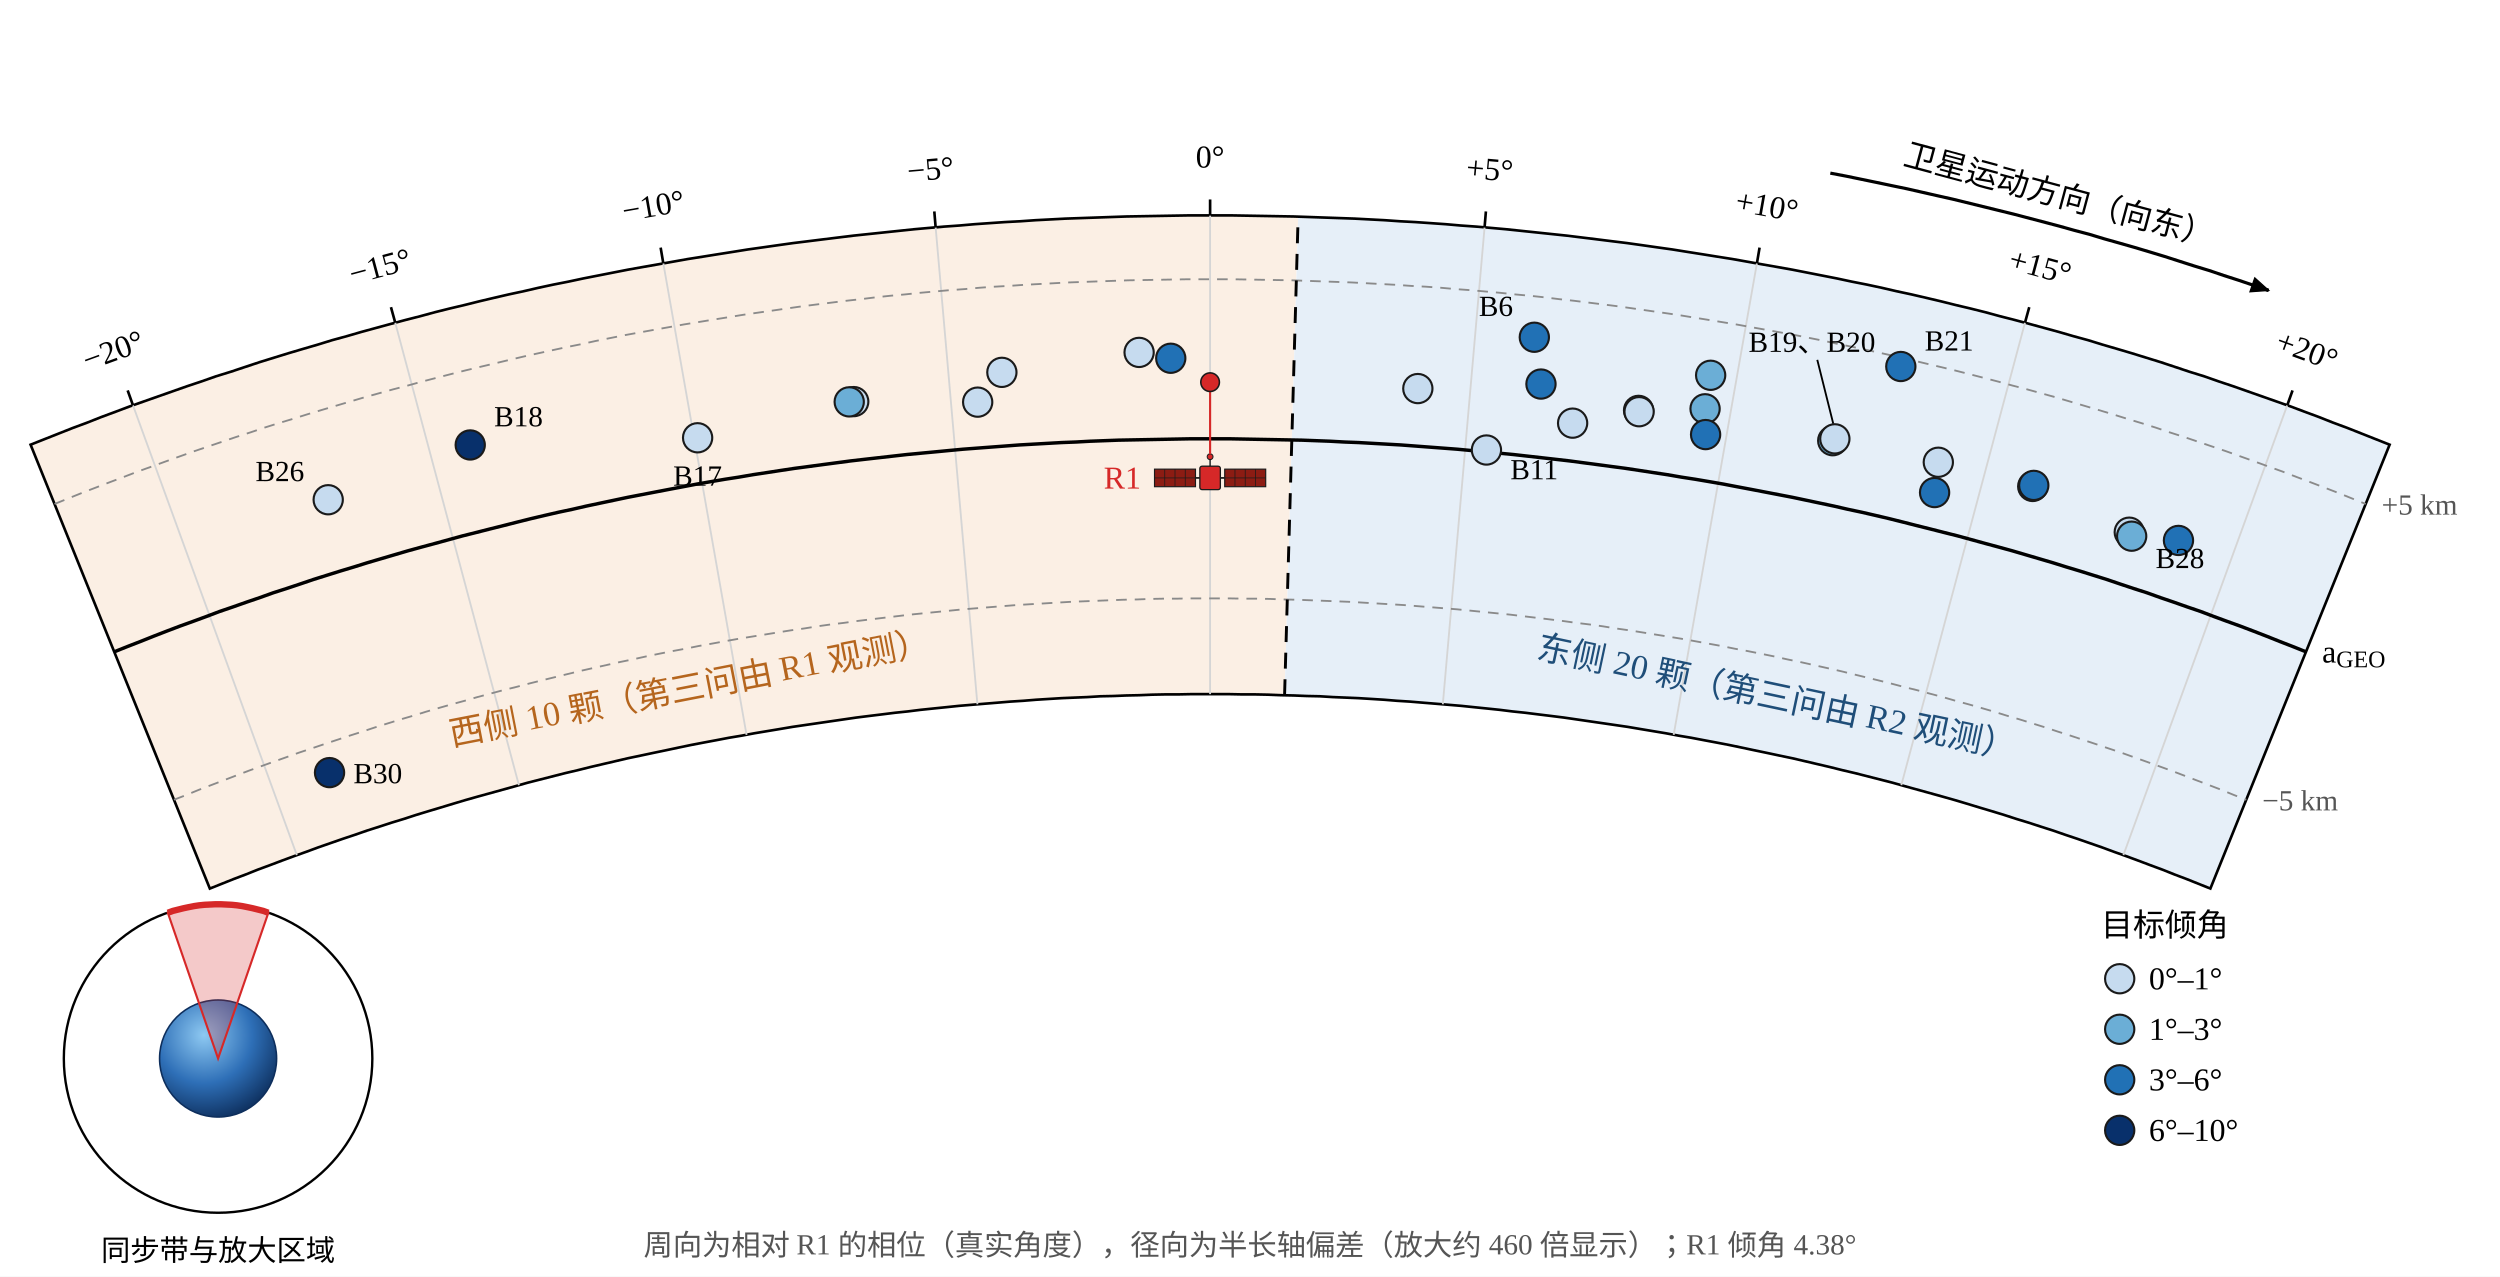
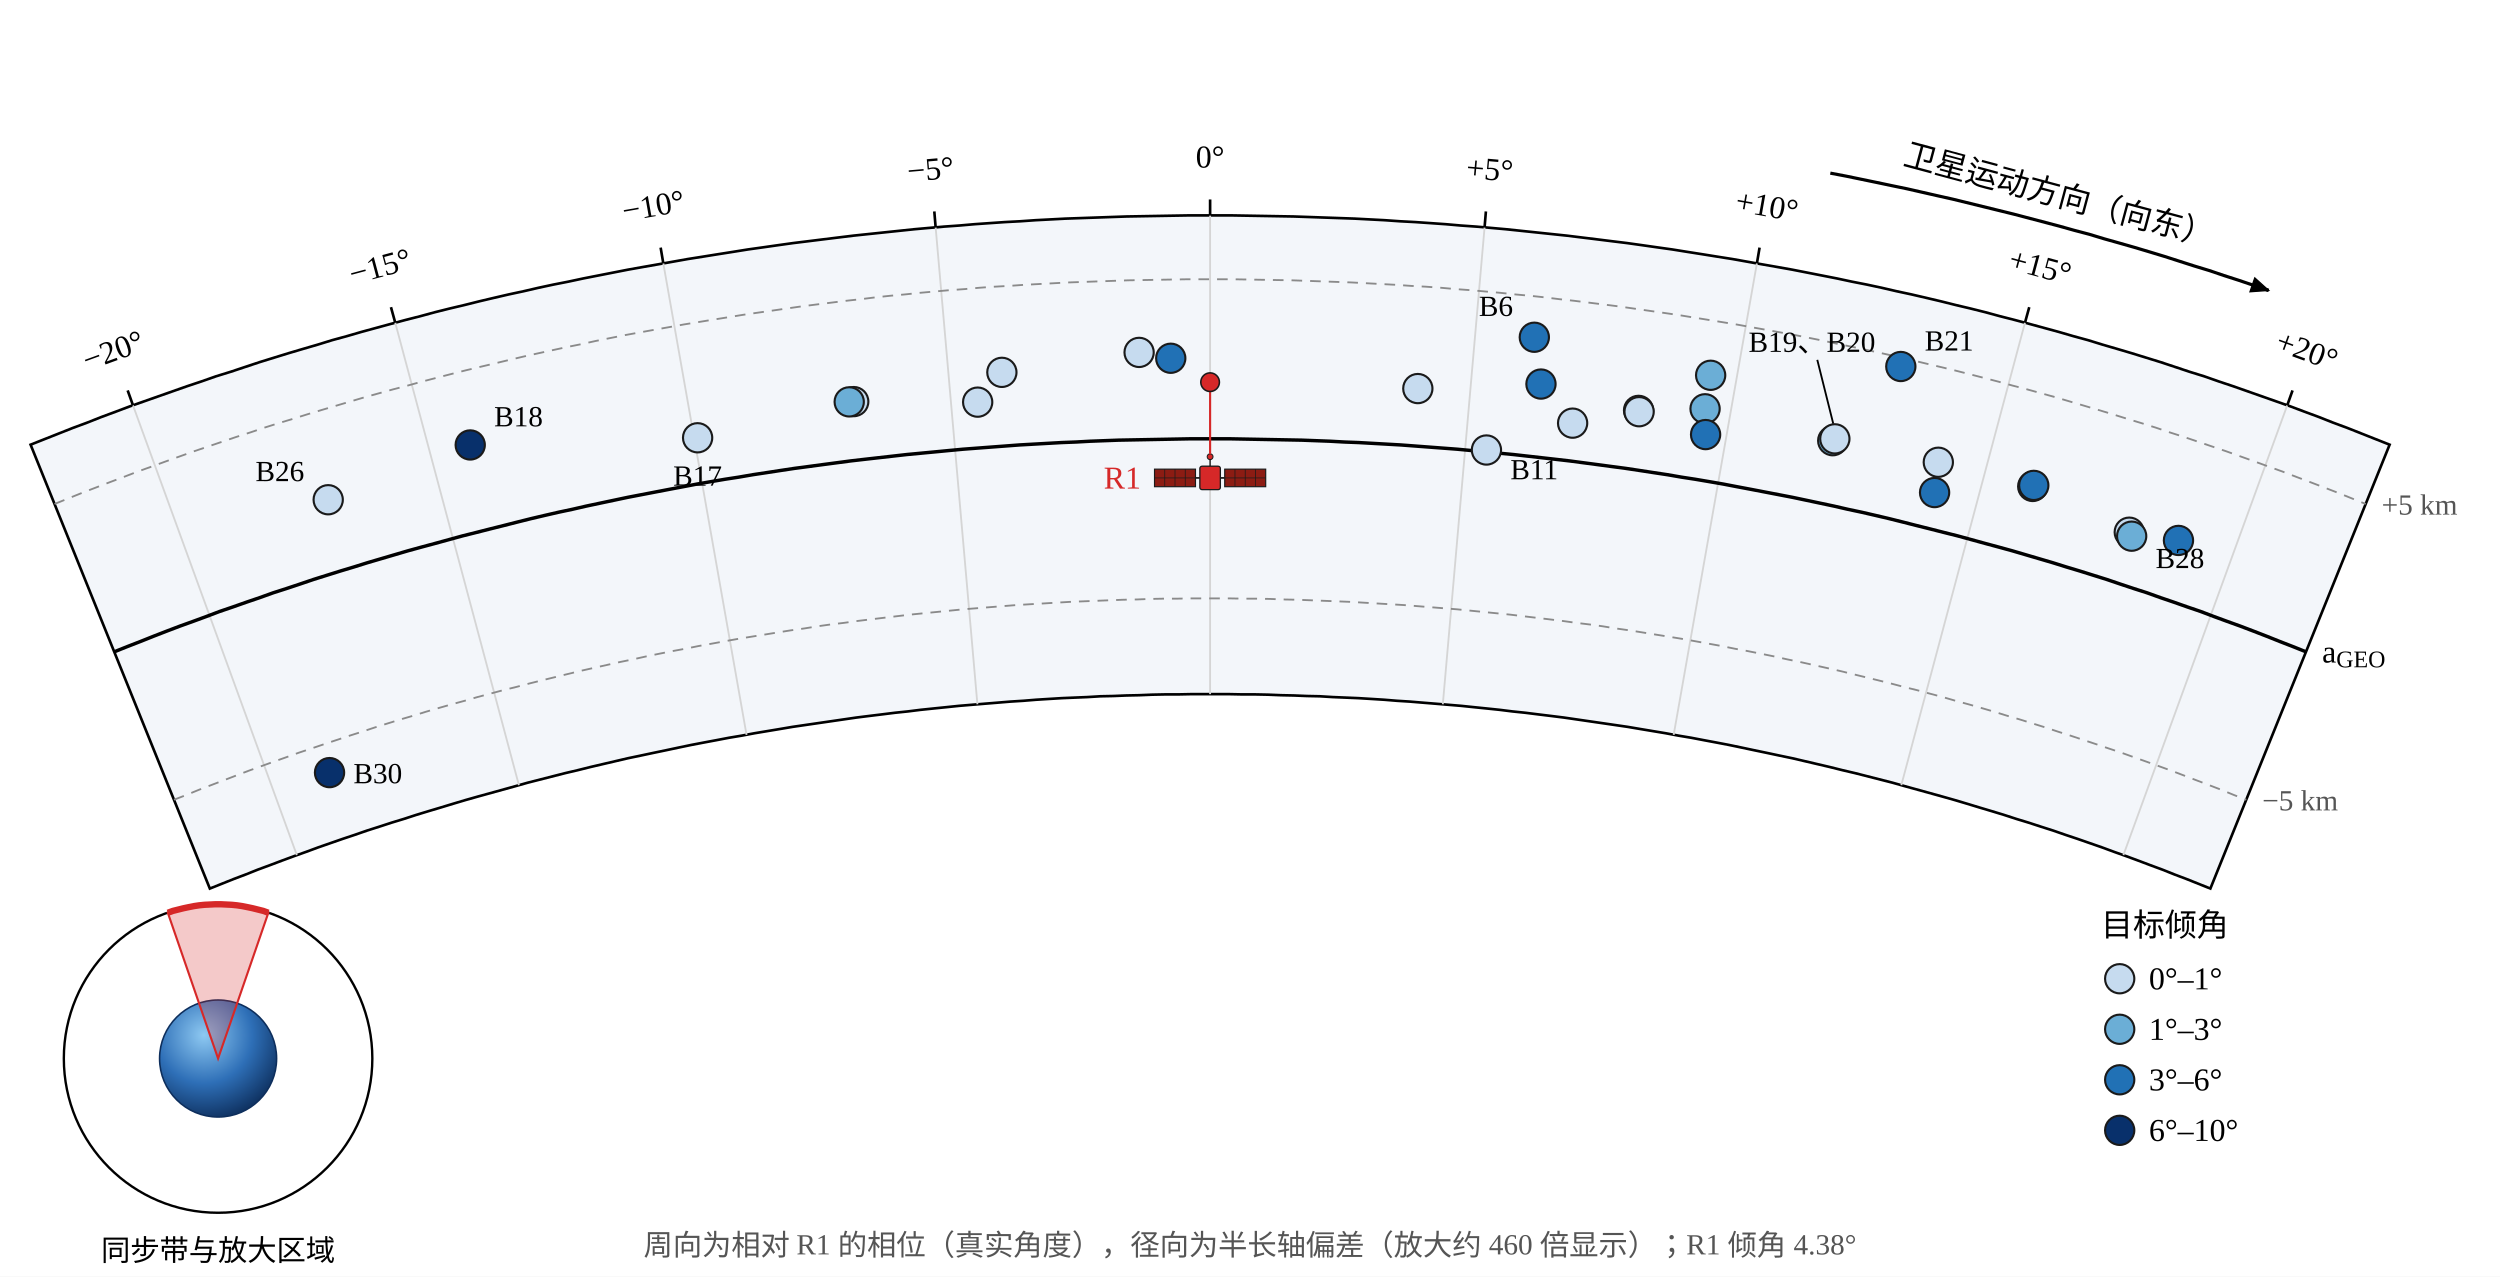
<svg xmlns="http://www.w3.org/2000/svg" width="940" height="480" viewBox="0 0 940 480">
  <rect x="0" y="0" width="940" height="480" fill="#FFFFFF" />
  <defs>
    <radialGradient id="gEarth2" cx="0.38" cy="0.3" r="0.75">
      <stop offset="0" stop-color="#8EC9F2" />
      <stop offset="0.55" stop-color="#2E6FB7" />
      <stop offset="1" stop-color="#0D2E5C" />
    </radialGradient>
  </defs>
-   <polygon points="78.9,334.1 81.3,333.1 83.7,332.2 86.1,331.2 88.6,330.3 91.0,329.3 93.4,328.4 95.8,327.4 98.3,326.5 100.7,325.6 103.1,324.7 105.6,323.8 108.0,322.9 110.5,322.0 112.9,321.1 115.3,320.2 117.8,319.3 120.2,318.5 122.7,317.6 125.2,316.7 127.6,315.9 130.1,315.0 132.5,314.2 135.0,313.4 137.5,312.5 139.9,311.7 142.4,310.9 144.9,310.1 147.3,309.3 149.8,308.5 152.3,307.7 154.8,306.9 157.3,306.2 159.8,305.4 162.2,304.6 164.7,303.9 167.2,303.1 169.7,302.4 172.2,301.6 174.7,300.9 177.2,300.2 179.7,299.5 182.2,298.8 184.7,298.1 187.2,297.4 189.7,296.7 192.2,296.0 194.7,295.3 197.3,294.6 199.8,294.0 202.3,293.3 204.8,292.7 207.3,292.0 209.8,291.4 212.4,290.8 214.9,290.1 217.4,289.5 219.9,288.9 222.5,288.3 225.0,287.7 227.5,287.1 230.1,286.5 232.6,285.9 235.1,285.4 237.7,284.8 240.2,284.2 242.8,283.7 245.3,283.1 247.9,282.6 250.4,282.1 252.9,281.5 255.5,281.0 258.0,280.5 260.6,280.0 263.1,279.5 265.7,279.0 268.3,278.5 270.8,278.0 273.4,277.6 275.9,277.1 278.5,276.6 281.0,276.2 283.6,275.7 286.2,275.3 288.7,274.9 291.3,274.4 293.9,274.0 296.4,273.6 299.0,273.2 301.6,272.8 304.1,272.4 306.7,272.0 309.3,271.6 311.9,271.3 314.4,270.9 317.0,270.5 319.6,270.2 322.2,269.8 324.7,269.5 327.3,269.2 329.9,268.8 332.5,268.5 335.1,268.2 337.7,267.9 340.2,267.6 342.8,267.3 345.4,267.0 348.0,266.7 350.6,266.4 353.2,266.2 355.8,265.9 358.3,265.7 360.9,265.4 363.5,265.2 366.1,264.9 368.7,264.7 371.3,264.5 373.9,264.3 376.5,264.1 379.1,263.9 381.7,263.7 384.3,263.5 386.9,263.3 389.5,263.1 392.0,263.0 394.6,262.8 397.2,262.7 399.8,262.5 402.4,262.4 405.0,262.2 407.6,262.1 410.2,262.0 412.8,261.9 415.4,261.8 418.0,261.7 420.6,261.6 423.2,261.5 425.8,261.4 428.4,261.4 431.0,261.3 433.6,261.2 436.2,261.2 438.8,261.1 441.4,261.1 444.0,261.1 446.6,261.0 449.2,261.0 451.8,261.0 454.4,261.0 457.0,261.0 459.6,261.0 462.2,261.0 464.8,261.0 467.4,261.1 470.0,261.1 472.6,261.2 475.2,261.2 477.8,261.3 480.4,261.3 483.0,261.4 488.1,81.5 485.0,81.4 481.9,81.3 478.9,81.2 475.8,81.2 472.7,81.1 469.7,81.1 466.6,81.1 463.5,81.0 460.5,81.0 457.4,81.0 454.3,81.0 451.3,81.0 448.2,81.0 445.1,81.0 442.1,81.1 439.0,81.1 435.9,81.2 432.9,81.2 429.8,81.3 426.7,81.3 423.7,81.4 420.6,81.5 417.5,81.6 414.5,81.7 411.4,81.8 408.3,81.9 405.3,82.0 402.2,82.2 399.1,82.3 396.1,82.5 393.0,82.6 389.9,82.8 386.9,83.0 383.8,83.1 380.8,83.3 377.7,83.5 374.6,83.7 371.6,83.9 368.5,84.2 365.5,84.4 362.4,84.6 359.3,84.9 356.3,85.1 353.2,85.4 350.2,85.6 347.1,85.9 344.1,86.2 341.0,86.5 338.0,86.8 334.9,87.1 331.9,87.4 328.8,87.7 325.8,88.1 322.7,88.4 319.7,88.8 316.6,89.1 313.6,89.5 310.5,89.8 307.5,90.2 304.4,90.6 301.4,91.0 298.4,91.4 295.3,91.8 292.3,92.2 289.2,92.7 286.2,93.1 283.2,93.5 280.1,94.0 277.1,94.4 274.1,94.9 271.0,95.4 268.0,95.9 265.0,96.3 262.0,96.8 258.9,97.3 255.9,97.9 252.9,98.4 249.9,98.9 246.8,99.4 243.8,100.0 240.8,100.5 237.8,101.1 234.8,101.7 231.8,102.2 228.8,102.8 225.7,103.4 222.7,104.0 219.7,104.6 216.7,105.2 213.7,105.8 210.7,106.5 207.7,107.1 204.7,107.8 201.7,108.4 198.7,109.1 195.7,109.7 192.7,110.4 189.7,111.1 186.8,111.8 183.8,112.5 180.8,113.2 177.8,113.9 174.8,114.6 171.8,115.4 168.9,116.1 165.9,116.8 162.9,117.6 159.9,118.4 157.0,119.1 154.0,119.9 151.0,120.7 148.1,121.5 145.1,122.3 142.2,123.1 139.2,123.9 136.2,124.7 133.3,125.5 130.3,126.4 127.4,127.2 124.4,128.1 121.5,128.9 118.6,129.8 115.6,130.7 112.7,131.6 109.8,132.5 106.8,133.4 103.9,134.3 101.0,135.2 98.0,136.1 95.1,137.0 92.2,138.0 89.3,138.9 86.4,139.9 83.4,140.8 80.5,141.8 77.6,142.8 74.7,143.7 71.8,144.7 68.9,145.7 66.0,146.7 63.1,147.7 60.2,148.8 57.3,149.8 54.4,150.8 51.6,151.9 48.7,152.9 45.8,154.0 42.9,155.0 40.1,156.1 37.2,157.2 34.3,158.3 31.4,159.4 28.6,160.5 25.7,161.6 22.9,162.7 20.0,163.8 17.2,164.9 14.3,166.1 11.5,167.2" fill="#FBEFE4" stroke="none" stroke-width="1.0" />
-   <polygon points="483.0,261.4 485.3,261.5 487.5,261.5 489.8,261.6 492.0,261.7 494.3,261.8 496.5,261.9 498.8,262.0 501.0,262.1 503.3,262.2 505.5,262.3 507.7,262.4 510.0,262.5 512.2,262.6 514.5,262.8 516.7,262.9 519.0,263.0 521.2,263.2 523.5,263.3 525.7,263.5 527.9,263.7 530.2,263.8 532.4,264.0 534.7,264.2 536.9,264.3 539.1,264.5 541.4,264.7 543.6,264.9 545.9,265.1 548.1,265.3 550.3,265.5 552.6,265.8 554.8,266.0 557.1,266.2 559.3,266.4 561.5,266.7 563.8,266.9 566.0,267.2 568.2,267.4 570.5,267.7 572.7,267.9 574.9,268.2 577.2,268.5 579.4,268.7 581.6,269.0 583.9,269.3 586.1,269.6 588.3,269.9 590.5,270.2 592.8,270.5 595.0,270.8 597.2,271.1 599.4,271.4 601.7,271.8 603.9,272.1 606.1,272.4 608.3,272.8 610.6,273.1 612.8,273.5 615.0,273.8 617.2,274.2 619.4,274.6 621.7,274.9 623.9,275.3 626.1,275.7 628.3,276.1 630.5,276.5 632.7,276.9 634.9,277.3 637.2,277.7 639.4,278.1 641.6,278.5 643.8,278.9 646.0,279.3 648.2,279.8 650.4,280.2 652.6,280.6 654.8,281.1 657.0,281.5 659.2,282.0 661.4,282.4 663.6,282.9 665.8,283.4 668.0,283.9 670.2,284.3 672.4,284.8 674.6,285.3 676.8,285.8 679.0,286.3 681.2,286.8 683.4,287.3 685.6,287.8 687.7,288.3 689.9,288.9 692.1,289.4 694.3,289.9 696.5,290.5 698.7,291.0 700.8,291.6 703.0,292.1 705.2,292.7 707.4,293.2 709.5,293.8 711.7,294.4 713.9,295.0 716.1,295.5 718.2,296.1 720.4,296.7 722.6,297.3 724.7,297.9 726.9,298.5 729.1,299.1 731.2,299.7 733.4,300.4 735.6,301.0 737.7,301.6 739.9,302.3 742.0,302.9 744.2,303.5 746.3,304.2 748.5,304.9 750.6,305.5 752.8,306.2 754.9,306.8 757.1,307.5 759.2,308.2 761.4,308.9 763.5,309.6 765.6,310.3 767.8,311.0 769.9,311.7 772.0,312.4 774.2,313.1 776.3,313.8 778.4,314.5 780.6,315.2 782.7,316.0 784.8,316.7 786.9,317.5 789.1,318.2 791.2,319.0 793.3,319.7 795.4,320.5 797.5,321.2 799.6,322.0 801.7,322.8 803.9,323.6 806.0,324.3 808.1,325.1 810.2,325.9 812.3,326.7 814.4,327.5 816.5,328.3 818.6,329.1 820.7,330.0 822.8,330.8 824.8,331.6 826.9,332.4 829.0,333.3 831.1,334.1 898.5,167.2 896.1,166.2 893.6,165.2 891.1,164.3 888.7,163.3 886.2,162.3 883.7,161.4 881.3,160.4 878.8,159.4 876.3,158.5 873.8,157.6 871.4,156.6 868.9,155.7 866.4,154.8 863.9,153.9 861.4,152.9 858.9,152.0 856.4,151.1 853.9,150.2 851.4,149.3 848.9,148.5 846.4,147.6 843.9,146.7 841.4,145.8 838.9,145.0 836.4,144.1 833.9,143.3 831.4,142.4 828.9,141.6 826.4,140.7 823.8,139.9 821.3,139.1 818.8,138.3 816.3,137.5 813.7,136.7 811.2,135.9 808.7,135.1 806.2,134.3 803.6,133.5 801.1,132.7 798.6,131.9 796.0,131.2 793.5,130.4 790.9,129.7 788.4,128.9 785.8,128.2 783.3,127.4 780.8,126.7 778.2,126.0 775.7,125.2 773.1,124.5 770.5,123.8 768.0,123.1 765.4,122.4 762.9,121.7 760.3,121.0 757.7,120.4 755.2,119.7 752.6,119.0 750.1,118.4 747.5,117.7 744.9,117.0 742.3,116.4 739.8,115.8 737.2,115.1 734.6,114.5 732.0,113.9 729.5,113.3 726.9,112.6 724.3,112.0 721.7,111.4 719.1,110.8 716.6,110.3 714.0,109.7 711.4,109.1 708.8,108.5 706.2,108.0 703.6,107.4 701.0,106.8 698.4,106.3 695.8,105.8 693.2,105.2 690.6,104.7 688.0,104.2 685.4,103.6 682.8,103.1 680.2,102.6 677.6,102.1 675.0,101.6 672.4,101.1 669.8,100.6 667.2,100.2 664.6,99.7 662.0,99.2 659.4,98.8 656.8,98.3 654.1,97.9 651.5,97.4 648.9,97.0 646.3,96.6 643.7,96.1 641.1,95.7 638.4,95.3 635.8,94.9 633.2,94.5 630.6,94.1 628.0,93.7 625.3,93.3 622.7,92.9 620.1,92.6 617.5,92.2 614.8,91.8 612.2,91.5 609.6,91.1 607.0,90.8 604.3,90.5 601.7,90.1 599.1,89.8 596.4,89.5 593.8,89.2 591.2,88.9 588.5,88.6 585.9,88.3 583.3,88.0 580.6,87.7 578.0,87.4 575.3,87.1 572.7,86.9 570.1,86.6 567.4,86.4 564.8,86.1 562.2,85.9 559.5,85.6 556.9,85.4 554.2,85.2 551.6,84.9 548.9,84.7 546.3,84.5 543.7,84.3 541.0,84.1 538.4,83.9 535.7,83.8 533.1,83.6 530.4,83.4 527.8,83.2 525.1,83.1 522.5,82.9 519.8,82.8 517.2,82.6 514.6,82.5 511.9,82.4 509.3,82.2 506.6,82.1 504.0,82.0 501.3,81.9 498.7,81.8 496.0,81.7 493.4,81.6 490.7,81.5 488.1,81.5" fill="#E6EFF8" stroke="none" stroke-width="1.0" />
+   <polygon points="78.9,334.1 83.4,332.3 87.9,330.5 92.4,328.8 96.9,327.0 101.5,325.3 106.0,323.6 110.6,321.9 115.1,320.3 119.7,318.6 124.3,317.0 128.9,315.4 133.4,313.9 138.0,312.3 142.7,310.8 147.3,309.3 151.9,307.9 156.5,306.4 161.1,305.0 165.8,303.6 170.4,302.2 175.1,300.8 179.7,299.5 184.4,298.2 189.1,296.9 193.8,295.6 198.4,294.3 203.1,293.1 207.8,291.9 212.5,290.7 217.2,289.6 222.0,288.4 226.7,287.3 231.4,286.2 236.1,285.1 240.9,284.1 245.6,283.1 250.4,282.1 255.1,281.1 259.9,280.1 264.6,279.2 269.4,278.3 274.1,277.4 278.9,276.6 283.7,275.7 288.5,274.9 293.3,274.1 298.0,273.3 302.8,272.6 307.6,271.9 312.4,271.2 317.2,270.5 322.0,269.8 326.8,269.2 331.7,268.6 336.5,268.0 341.3,267.5 346.1,266.9 350.9,266.4 355.8,265.9 360.6,265.4 365.4,265.0 370.2,264.6 375.1,264.2 379.9,263.8 384.7,263.5 389.6,263.1 394.4,262.8 399.3,262.5 404.1,262.3 408.9,262.1 413.8,261.8 418.6,261.7 423.5,261.5 428.3,261.4 433.2,261.2 438.0,261.1 442.9,261.1 447.7,261.0 452.6,261.0 457.4,261.0 462.3,261.0 467.1,261.1 472.0,261.1 476.8,261.2 481.7,261.4 486.5,261.5 491.4,261.7 496.2,261.8 501.1,262.1 505.9,262.3 510.7,262.5 515.6,262.8 520.4,263.1 525.3,263.5 530.1,263.8 534.9,264.2 539.8,264.6 544.6,265.0 549.4,265.4 554.2,265.9 559.1,266.4 563.9,266.9 568.7,267.5 573.5,268.0 578.3,268.6 583.2,269.2 588.0,269.8 592.8,270.5 597.6,271.2 602.4,271.9 607.2,272.6 612.0,273.3 616.7,274.1 621.5,274.9 626.3,275.7 631.1,276.6 635.9,277.4 640.6,278.3 645.4,279.2 650.1,280.1 654.9,281.1 659.6,282.1 664.4,283.1 669.1,284.1 673.9,285.1 678.6,286.2 683.3,287.3 688.0,288.4 692.8,289.6 697.5,290.7 702.2,291.9 706.9,293.1 711.6,294.3 716.2,295.6 720.9,296.9 725.6,298.2 730.3,299.5 734.9,300.8 739.6,302.2 744.2,303.6 748.9,305.0 753.5,306.4 758.1,307.9 762.7,309.3 767.3,310.8 772.0,312.3 776.6,313.9 781.1,315.4 785.7,317.0 790.3,318.6 794.9,320.3 799.4,321.9 804.0,323.6 808.5,325.3 813.1,327.0 817.6,328.8 822.1,330.5 826.6,332.3 831.1,334.1 898.5,167.2 893.2,165.1 887.9,163.0 882.6,160.9 877.2,158.9 871.9,156.8 866.5,154.8 861.2,152.8 855.8,150.9 850.4,149.0 845.0,147.1 839.6,145.2 834.2,143.4 828.8,141.5 823.3,139.8 817.9,138.0 812.5,136.2 807.0,134.5 801.5,132.8 796.1,131.2 790.6,129.6 785.1,127.9 779.6,126.4 774.1,124.8 768.6,123.3 763.1,121.8 757.5,120.3 752.0,118.9 746.5,117.4 740.9,116.0 735.4,114.7 729.8,113.3 724.3,112.0 718.7,110.7 713.1,109.5 707.5,108.2 701.9,107.0 696.3,105.9 690.7,104.7 685.1,103.6 679.5,102.5 673.9,101.4 668.3,100.4 662.6,99.4 657.0,98.4 651.4,97.4 645.7,96.5 640.1,95.6 634.4,94.7 628.8,93.8 623.1,93.0 617.5,92.2 611.8,91.4 606.1,90.7 600.5,90.0 594.8,89.3 589.1,88.6 583.4,88.0 577.7,87.4 572.0,86.8 566.3,86.2 560.7,85.7 555.0,85.2 549.3,84.8 543.6,84.3 537.9,83.9 532.1,83.5 526.4,83.2 520.7,82.8 515.0,82.5 509.3,82.2 503.6,82.0 497.9,81.8 492.2,81.6 486.4,81.4 480.7,81.3 475.0,81.2 469.3,81.1 463.6,81.0 457.9,81.0 452.1,81.0 446.4,81.0 440.7,81.1 435.0,81.2 429.3,81.3 423.6,81.4 417.8,81.6 412.1,81.8 406.4,82.0 400.7,82.2 395.0,82.5 389.3,82.8 383.6,83.2 377.9,83.5 372.1,83.9 366.4,84.3 360.7,84.8 355.0,85.2 349.3,85.7 343.7,86.2 338.0,86.8 332.3,87.4 326.6,88.0 320.9,88.6 315.2,89.3 309.5,90.0 303.9,90.7 298.2,91.4 292.5,92.2 286.9,93.0 281.2,93.8 275.6,94.7 269.9,95.6 264.3,96.5 258.6,97.4 253.0,98.4 247.4,99.4 241.7,100.4 236.1,101.4 230.5,102.5 224.9,103.6 219.3,104.7 213.7,105.9 208.1,107.0 202.5,108.2 196.9,109.5 191.3,110.7 185.7,112.0 180.2,113.3 174.6,114.7 169.1,116.0 163.5,117.4 158.0,118.9 152.5,120.3 146.9,121.8 141.4,123.3 135.9,124.8 130.4,126.4 124.9,127.9 119.4,129.6 113.9,131.2 108.5,132.8 103.0,134.5 97.5,136.2 92.1,138.0 86.7,139.8 81.2,141.5 75.8,143.4 70.4,145.2 65.0,147.1 59.6,149.0 54.2,150.9 48.8,152.8 43.5,154.8 38.1,156.8 32.8,158.9 27.4,160.9 22.1,163.0 16.8,165.1 11.5,167.2" fill="#F3F6FA" stroke="none" stroke-width="1.0" />
  <polygon points="78.9,334.1 83.4,332.3 87.9,330.5 92.4,328.8 96.9,327.0 101.5,325.3 106.0,323.6 110.6,321.9 115.1,320.3 119.7,318.6 124.3,317.0 128.9,315.4 133.4,313.9 138.0,312.3 142.7,310.8 147.3,309.3 151.9,307.9 156.5,306.4 161.1,305.0 165.8,303.6 170.4,302.2 175.1,300.8 179.7,299.5 184.4,298.2 189.1,296.9 193.8,295.6 198.4,294.3 203.1,293.1 207.8,291.9 212.5,290.7 217.2,289.6 222.0,288.4 226.7,287.3 231.4,286.2 236.1,285.1 240.9,284.1 245.6,283.1 250.4,282.1 255.1,281.1 259.9,280.1 264.6,279.2 269.4,278.3 274.1,277.4 278.9,276.6 283.7,275.7 288.5,274.9 293.3,274.1 298.0,273.3 302.8,272.6 307.6,271.9 312.4,271.2 317.2,270.5 322.0,269.8 326.8,269.2 331.7,268.6 336.5,268.0 341.3,267.5 346.1,266.9 350.9,266.4 355.8,265.9 360.6,265.4 365.4,265.0 370.2,264.6 375.1,264.2 379.9,263.8 384.7,263.5 389.6,263.1 394.4,262.8 399.3,262.5 404.1,262.3 408.9,262.1 413.8,261.8 418.6,261.7 423.5,261.5 428.3,261.4 433.2,261.2 438.0,261.1 442.9,261.1 447.7,261.0 452.6,261.0 457.4,261.0 462.3,261.0 467.1,261.1 472.0,261.1 476.8,261.2 481.7,261.4 486.5,261.5 491.4,261.7 496.2,261.8 501.1,262.1 505.9,262.3 510.7,262.5 515.6,262.8 520.4,263.1 525.3,263.5 530.1,263.8 534.9,264.2 539.8,264.6 544.6,265.0 549.4,265.4 554.2,265.9 559.1,266.4 563.9,266.9 568.7,267.5 573.5,268.0 578.3,268.6 583.2,269.2 588.0,269.8 592.8,270.5 597.6,271.2 602.4,271.9 607.2,272.6 612.0,273.3 616.7,274.1 621.5,274.9 626.3,275.7 631.1,276.6 635.9,277.4 640.6,278.3 645.4,279.2 650.1,280.1 654.9,281.1 659.6,282.1 664.4,283.1 669.1,284.1 673.9,285.1 678.6,286.2 683.3,287.3 688.0,288.4 692.8,289.6 697.5,290.7 702.2,291.9 706.9,293.1 711.6,294.3 716.2,295.6 720.9,296.9 725.6,298.2 730.3,299.5 734.9,300.8 739.6,302.2 744.2,303.6 748.9,305.0 753.5,306.4 758.1,307.9 762.7,309.3 767.3,310.8 772.0,312.3 776.6,313.9 781.1,315.4 785.7,317.0 790.3,318.6 794.9,320.3 799.4,321.9 804.0,323.6 808.5,325.3 813.1,327.0 817.6,328.8 822.1,330.5 826.6,332.3 831.1,334.1 898.5,167.2 893.2,165.1 887.9,163.0 882.6,160.9 877.2,158.9 871.9,156.8 866.5,154.8 861.2,152.8 855.8,150.9 850.4,149.0 845.0,147.1 839.6,145.2 834.2,143.4 828.8,141.5 823.3,139.8 817.9,138.0 812.5,136.2 807.0,134.5 801.5,132.8 796.1,131.2 790.6,129.6 785.1,127.9 779.6,126.4 774.1,124.8 768.6,123.3 763.1,121.8 757.5,120.3 752.0,118.9 746.5,117.4 740.9,116.0 735.4,114.7 729.8,113.3 724.3,112.0 718.7,110.7 713.1,109.5 707.5,108.2 701.9,107.0 696.3,105.9 690.7,104.7 685.1,103.6 679.5,102.5 673.9,101.4 668.3,100.4 662.6,99.4 657.0,98.4 651.4,97.4 645.7,96.5 640.1,95.6 634.4,94.7 628.8,93.8 623.1,93.0 617.5,92.2 611.8,91.4 606.1,90.7 600.5,90.0 594.8,89.3 589.1,88.6 583.4,88.0 577.7,87.4 572.0,86.8 566.3,86.2 560.7,85.7 555.0,85.2 549.3,84.8 543.6,84.3 537.9,83.9 532.1,83.5 526.4,83.2 520.7,82.8 515.0,82.5 509.3,82.2 503.6,82.0 497.9,81.8 492.2,81.6 486.4,81.4 480.7,81.3 475.0,81.2 469.3,81.1 463.6,81.0 457.9,81.0 452.1,81.0 446.4,81.0 440.7,81.1 435.0,81.2 429.3,81.3 423.6,81.4 417.8,81.6 412.1,81.8 406.4,82.0 400.7,82.2 395.0,82.5 389.3,82.8 383.6,83.2 377.9,83.5 372.1,83.9 366.4,84.3 360.7,84.8 355.0,85.2 349.3,85.7 343.7,86.2 338.0,86.8 332.3,87.4 326.6,88.0 320.9,88.6 315.2,89.3 309.5,90.0 303.9,90.7 298.2,91.4 292.5,92.2 286.9,93.0 281.2,93.8 275.6,94.7 269.9,95.6 264.3,96.5 258.6,97.4 253.0,98.4 247.4,99.4 241.7,100.4 236.1,101.4 230.5,102.5 224.9,103.6 219.3,104.7 213.7,105.9 208.1,107.0 202.5,108.2 196.9,109.5 191.3,110.7 185.7,112.0 180.2,113.3 174.6,114.7 169.1,116.0 163.5,117.4 158.0,118.9 152.5,120.3 146.9,121.8 141.4,123.3 135.9,124.8 130.4,126.4 124.9,127.9 119.4,129.6 113.9,131.2 108.5,132.8 103.0,134.5 97.5,136.2 92.1,138.0 86.7,139.8 81.2,141.5 75.8,143.4 70.4,145.2 65.0,147.1 59.6,149.0 54.2,150.9 48.8,152.8 43.5,154.8 38.1,156.8 32.8,158.9 27.4,160.9 22.1,163.0 16.8,165.1 11.5,167.2" fill="none" stroke="#000000" stroke-width="1.0" />
  <line x1="111.6" y1="321.5" x2="50.0" y2="152.4" stroke="#D5D5D5" stroke-width="0.7" />
  <line x1="50.0" y1="152.4" x2="48.0" y2="146.8" stroke="#000000" stroke-width="1.0" />
  <text x="43.9" y="135.5" font-family="SimSun, Times New Roman" font-size="12" text-anchor="middle" fill="#000000" transform="rotate(-20 43.9 135.5)">−20°</text>
  <line x1="195.1" y1="295.2" x2="148.6" y2="121.3" stroke="#D5D5D5" stroke-width="0.7" />
  <line x1="148.6" y1="121.3" x2="147.0" y2="115.5" stroke="#000000" stroke-width="1.0" />
  <text x="143.9" y="104.0" font-family="SimSun, Times New Roman" font-size="12" text-anchor="middle" fill="#000000" transform="rotate(-15 143.9 104.0)">−15°</text>
  <line x1="280.7" y1="276.3" x2="249.4" y2="99.0" stroke="#D5D5D5" stroke-width="0.7" />
  <line x1="249.4" y1="99.0" x2="248.4" y2="93.1" stroke="#000000" stroke-width="1.0" />
  <text x="246.3" y="81.3" font-family="SimSun, Times New Roman" font-size="12" text-anchor="middle" fill="#000000" transform="rotate(-10 246.3 81.3)">−10°</text>
  <line x1="367.5" y1="264.8" x2="351.8" y2="85.5" stroke="#D5D5D5" stroke-width="0.7" />
  <line x1="351.8" y1="85.5" x2="351.3" y2="79.5" stroke="#000000" stroke-width="1.0" />
  <text x="350.2" y="67.6" font-family="SimSun, Times New Roman" font-size="12" text-anchor="middle" fill="#000000" transform="rotate(-5 350.2 67.6)">−5°</text>
  <line x1="455.0" y1="261.0" x2="455.0" y2="81.0" stroke="#D5D5D5" stroke-width="0.7" />
  <line x1="455.0" y1="81.0" x2="455.0" y2="75.0" stroke="#000000" stroke-width="1.0" />
  <text x="455.0" y="63.0" font-family="SimSun, Times New Roman" font-size="12" text-anchor="middle" fill="#000000" transform="rotate(0 455.0 63.0)">0°</text>
  <line x1="542.5" y1="264.8" x2="558.2" y2="85.5" stroke="#D5D5D5" stroke-width="0.7" />
  <line x1="558.2" y1="85.5" x2="558.7" y2="79.5" stroke="#000000" stroke-width="1.0" />
  <text x="559.8" y="67.6" font-family="SimSun, Times New Roman" font-size="12" text-anchor="middle" fill="#000000" transform="rotate(5 559.8 67.6)">+5°</text>
  <line x1="629.3" y1="276.3" x2="660.6" y2="99.0" stroke="#D5D5D5" stroke-width="0.7" />
  <line x1="660.6" y1="99.0" x2="661.6" y2="93.1" stroke="#000000" stroke-width="1.0" />
  <text x="663.7" y="81.3" font-family="SimSun, Times New Roman" font-size="12" text-anchor="middle" fill="#000000" transform="rotate(10 663.7 81.3)">+10°</text>
  <line x1="714.9" y1="295.2" x2="761.4" y2="121.3" stroke="#D5D5D5" stroke-width="0.7" />
  <line x1="761.4" y1="121.3" x2="763.0" y2="115.5" stroke="#000000" stroke-width="1.0" />
  <text x="766.1" y="104.0" font-family="SimSun, Times New Roman" font-size="12" text-anchor="middle" fill="#000000" transform="rotate(15 766.1 104.0)">+15°</text>
  <line x1="798.4" y1="321.5" x2="860.0" y2="152.4" stroke="#D5D5D5" stroke-width="0.7" />
  <line x1="860.0" y1="152.4" x2="862.0" y2="146.8" stroke="#000000" stroke-width="1.0" />
  <text x="866.1" y="135.5" font-family="SimSun, Times New Roman" font-size="12" text-anchor="middle" fill="#000000" transform="rotate(20 866.1 135.5)">+20°</text>
  <polyline points="65.4,300.7 70.1,298.9 74.7,297.0 79.4,295.2 84.1,293.4 88.8,291.6 93.5,289.8 98.2,288.1 102.9,286.4 107.7,284.7 112.4,283.0 117.2,281.4 121.9,279.8 126.7,278.2 131.5,276.6 136.2,275.1 141.0,273.5 145.8,272.0 150.6,270.5 155.4,269.1 160.2,267.6 165.0,266.2 169.9,264.8 174.7,263.5 179.5,262.1 184.4,260.8 189.2,259.5 194.1,258.3 199.0,257.0 203.8,255.8 208.7,254.6 213.6,253.4 218.5,252.2 223.4,251.1 228.3,250.0 233.2,248.9 238.1,247.9 243.0,246.8 247.9,245.8 252.9,244.8 257.8,243.9 262.7,242.9 267.7,242.0 272.6,241.1 277.6,240.2 282.5,239.4 287.5,238.6 292.4,237.8 297.4,237.0 302.4,236.3 307.3,235.5 312.3,234.8 317.3,234.2 322.3,233.5 327.2,232.9 332.2,232.3 337.2,231.7 342.2,231.1 347.2,230.6 352.2,230.1 357.2,229.6 362.2,229.1 367.2,228.7 372.2,228.3 377.2,227.9 382.2,227.5 387.2,227.2 392.3,226.9 397.3,226.6 402.3,226.3 407.3,226.1 412.3,225.9 417.3,225.7 422.4,225.5 427.4,225.4 432.4,225.2 437.4,225.1 442.4,225.1 447.5,225.0 452.5,225.0 457.5,225.0 462.5,225.0 467.6,225.1 472.6,225.1 477.6,225.2 482.6,225.4 487.6,225.5 492.7,225.7 497.7,225.9 502.7,226.1 507.7,226.3 512.7,226.6 517.7,226.9 522.8,227.2 527.8,227.5 532.8,227.9 537.8,228.3 542.8,228.7 547.8,229.1 552.8,229.6 557.8,230.1 562.8,230.6 567.8,231.1 572.8,231.7 577.8,232.3 582.8,232.9 587.7,233.5 592.7,234.2 597.7,234.8 602.7,235.5 607.6,236.3 612.6,237.0 617.6,237.8 622.5,238.6 627.5,239.4 632.4,240.2 637.4,241.1 642.3,242.0 647.3,242.9 652.2,243.9 657.1,244.8 662.1,245.8 667.0,246.8 671.9,247.9 676.8,248.9 681.7,250.0 686.6,251.1 691.5,252.2 696.4,253.4 701.3,254.6 706.2,255.8 711.0,257.0 715.9,258.3 720.8,259.5 725.6,260.8 730.5,262.1 735.3,263.5 740.1,264.8 745.0,266.2 749.8,267.6 754.6,269.1 759.4,270.5 764.2,272.0 769.0,273.5 773.8,275.1 778.5,276.6 783.3,278.2 788.1,279.8 792.8,281.4 797.6,283.0 802.3,284.7 807.1,286.4 811.8,288.1 816.5,289.8 821.2,291.6 825.9,293.4 830.6,295.2 835.3,297.0 839.9,298.9 844.6,300.7" fill="none" stroke="#8A8A8A" stroke-width="0.7" stroke-dasharray="4,3" />
  <text x="850.6" y="304.7" font-family="SimSun, Times New Roman" font-size="11" text-anchor="start" fill="#555555">−5 km</text>
  <polyline points="42.9,245.1 47.9,243.1 52.8,241.2 57.8,239.2 62.7,237.3 67.7,235.4 72.7,233.6 77.6,231.8 82.6,229.9 87.6,228.2 92.7,226.4 97.7,224.7 102.7,222.9 107.7,221.3 112.8,219.6 117.8,217.9 122.9,216.3 128.0,214.7 133.0,213.2 138.1,211.6 143.2,210.1 148.3,208.6 153.4,207.1 158.5,205.7 163.7,204.3 168.8,202.9 173.9,201.5 179.1,200.2 184.2,198.9 189.4,197.6 194.5,196.3 199.7,195.0 204.8,193.8 210.0,192.6 215.2,191.5 220.4,190.3 225.6,189.2 230.8,188.1 236.0,187.0 241.2,186.0 246.4,185.0 251.6,184.0 256.9,183.0 262.1,182.0 267.3,181.1 272.6,180.2 277.8,179.4 283.0,178.5 288.3,177.7 293.5,176.9 298.8,176.1 304.1,175.4 309.3,174.7 314.6,174.0 319.9,173.3 325.1,172.7 330.4,172.1 335.7,171.5 341.0,170.9 346.3,170.4 351.6,169.9 356.8,169.4 362.1,168.9 367.4,168.5 372.7,168.1 378.0,167.7 383.3,167.3 388.6,167.0 393.9,166.7 399.2,166.4 404.5,166.2 409.9,165.9 415.2,165.7 420.5,165.5 425.8,165.4 431.1,165.3 436.4,165.2 441.7,165.1 447.0,165.0 452.3,165.0 457.7,165.0 463.0,165.0 468.3,165.1 473.6,165.2 478.9,165.3 484.2,165.4 489.5,165.5 494.8,165.7 500.1,165.9 505.5,166.2 510.8,166.4 516.1,166.7 521.4,167.0 526.7,167.3 532.0,167.7 537.3,168.1 542.6,168.5 547.9,168.9 553.2,169.4 558.4,169.9 563.7,170.4 569.0,170.9 574.3,171.5 579.6,172.1 584.9,172.7 590.1,173.3 595.4,174.0 600.7,174.7 605.9,175.4 611.2,176.1 616.5,176.9 621.7,177.7 627.0,178.5 632.2,179.4 637.4,180.2 642.7,181.1 647.9,182.0 653.1,183.0 658.4,184.0 663.6,185.0 668.8,186.0 674.0,187.0 679.2,188.1 684.4,189.2 689.6,190.3 694.8,191.5 700.0,192.6 705.2,193.8 710.3,195.0 715.5,196.3 720.6,197.6 725.8,198.9 730.9,200.2 736.1,201.5 741.2,202.9 746.3,204.3 751.5,205.7 756.6,207.1 761.7,208.6 766.8,210.1 771.9,211.6 777.0,213.2 782.0,214.7 787.1,216.3 792.2,217.9 797.2,219.6 802.3,221.3 807.3,222.9 812.3,224.7 817.3,226.4 822.4,228.2 827.4,229.9 832.4,231.8 837.3,233.6 842.3,235.4 847.3,237.3 852.2,239.2 857.2,241.2 862.1,243.1 867.1,245.1" fill="none" stroke="#000000" stroke-width="1.3" />
  <text x="873.1" y="249.1" font-family="SimSun, Times New Roman" font-size="12" text-anchor="start">a<tspan baseline-shift="sub" font-size="9">GEO</tspan>
  </text>
  <polyline points="20.5,189.5 25.7,187.4 30.9,185.3 36.1,183.3 41.3,181.3 46.6,179.3 51.8,177.3 57.1,175.4 62.3,173.5 67.6,171.6 72.9,169.7 78.2,167.9 83.5,166.1 88.8,164.3 94.1,162.6 99.4,160.8 104.8,159.1 110.1,157.5 115.5,155.8 120.8,154.2 126.2,152.6 131.6,151.0 137.0,149.4 142.4,147.9 147.8,146.4 153.2,145.0 158.6,143.5 164.0,142.1 169.4,140.7 174.9,139.3 180.3,138.0 185.8,136.7 191.2,135.4 196.7,134.1 202.1,132.9 207.6,131.7 213.1,130.5 218.6,129.4 224.0,128.2 229.5,127.1 235.0,126.0 240.5,125.0 246.0,124.0 251.6,123.0 257.1,122.0 262.6,121.1 268.1,120.2 273.7,119.3 279.2,118.4 284.7,117.6 290.3,116.8 295.8,116.0 301.4,115.2 306.9,114.5 312.5,113.8 318.1,113.1 323.6,112.5 329.2,111.8 334.8,111.2 340.3,110.7 345.9,110.1 351.5,109.6 357.1,109.1 362.7,108.7 368.2,108.2 373.8,107.8 379.4,107.5 385.0,107.1 390.6,106.8 396.2,106.5 401.8,106.2 407.4,106.0 413.0,105.8 418.6,105.6 424.2,105.4 429.8,105.3 435.4,105.2 441.0,105.1 446.6,105.0 452.2,105.0 457.8,105.0 463.4,105.0 469.0,105.1 474.6,105.2 480.2,105.3 485.8,105.4 491.4,105.6 497.0,105.8 502.6,106.0 508.2,106.2 513.8,106.5 519.4,106.8 525.0,107.1 530.6,107.5 536.2,107.8 541.8,108.2 547.3,108.7 552.9,109.1 558.5,109.6 564.1,110.1 569.7,110.7 575.2,111.2 580.8,111.8 586.4,112.5 591.9,113.1 597.5,113.8 603.1,114.5 608.6,115.2 614.2,116.0 619.7,116.8 625.3,117.6 630.8,118.4 636.3,119.3 641.9,120.2 647.4,121.1 652.9,122.0 658.4,123.0 664.0,124.0 669.5,125.0 675.0,126.0 680.5,127.1 686.0,128.2 691.4,129.4 696.9,130.5 702.4,131.7 707.9,132.9 713.3,134.1 718.8,135.4 724.2,136.7 729.7,138.0 735.1,139.3 740.6,140.7 746.0,142.1 751.4,143.5 756.8,145.0 762.2,146.4 767.6,147.9 773.0,149.4 778.4,151.0 783.8,152.6 789.2,154.2 794.5,155.8 799.9,157.5 805.2,159.1 810.6,160.8 815.9,162.6 821.2,164.3 826.5,166.1 831.8,167.9 837.1,169.7 842.4,171.6 847.7,173.5 852.9,175.4 858.2,177.3 863.4,179.3 868.7,181.3 873.9,183.3 879.1,185.3 884.3,187.4 889.5,189.5" fill="none" stroke="#8A8A8A" stroke-width="0.7" stroke-dasharray="4,3" />
  <text x="895.5" y="193.5" font-family="SimSun, Times New Roman" font-size="11" text-anchor="start" fill="#555555">+5 km</text>
-   <line x1="483.0" y1="261.4" x2="488.1" y2="81.5" stroke="#000000" stroke-width="1.1" stroke-dasharray="6,4" />
-   <text x="260.2" y="263.0" font-family="SimSun, Times New Roman" font-size="13" text-anchor="middle" fill="#B5651D" transform="rotate(-11 260.2 263.0)">西侧 10 颗（第三问由 R1 观测）</text>
-   <text x="667.2" y="266.5" font-family="SimSun, Times New Roman" font-size="13" text-anchor="middle" fill="#1F4E79" transform="rotate(12 667.2 266.5)">东侧 20 颗（第三问由 R2 观测）</text>
  <polyline points="688.2,65.1 694.0,66.2 699.8,67.4 705.6,68.6 711.3,69.8 717.1,71.0 722.8,72.3 728.5,73.6 734.3,74.9 740.0,76.3 745.7,77.7 751.4,79.1 757.1,80.5 762.8,82.0 768.5,83.5 774.2,85.0 779.9,86.6 785.6,88.1 791.2,89.8 796.9,91.4 802.5,93.0 808.2,94.7 813.8,96.4 819.4,98.2 825.0,100.0 830.6,101.7 836.2,103.6 841.8,105.4 847.4,107.3 853.0,109.2" fill="none" stroke="#000000" stroke-width="1.2" />
  <line x1="847.4" y1="107.3" x2="853.0" y2="109.2" stroke="#000000" stroke-width="1.2" />
  <polygon points="853.0,109.2 846.0,109.7 847.8,104.5" fill="#000000" stroke="#000000" stroke-width="0.5" />
  <text x="773.2" y="77.3" font-family="SimSun, Times New Roman" font-size="12" text-anchor="middle" fill="#000000" transform="rotate(15 773.2 77.3)">卫星运动方向（向东）</text>
  <circle cx="428.3" cy="132.5" r="5.5" fill="#C6DBEF" stroke="#1A1A1A" stroke-width="0.8" />
  <circle cx="440.2" cy="134.7" r="5.5" fill="#2171B5" stroke="#1A1A1A" stroke-width="0.8" />
  <circle cx="376.7" cy="140.0" r="5.5" fill="#C6DBEF" stroke="#1A1A1A" stroke-width="0.8" />
  <circle cx="533.1" cy="146.1" r="5.5" fill="#C6DBEF" stroke="#1A1A1A" stroke-width="0.8" />
  <circle cx="367.6" cy="151.2" r="5.5" fill="#C6DBEF" stroke="#1A1A1A" stroke-width="0.8" />
  <circle cx="576.9" cy="126.8" r="5.5" fill="#2171B5" stroke="#1A1A1A" stroke-width="0.8" />
  <circle cx="579.4" cy="144.4" r="5.5" fill="#2171B5" stroke="#1A1A1A" stroke-width="0.8" />
  <circle cx="321.0" cy="151.0" r="5.5" fill="#C6DBEF" stroke="#1A1A1A" stroke-width="0.8" />
  <circle cx="319.3" cy="151.1" r="5.5" fill="#6BAED6" stroke="#1A1A1A" stroke-width="0.8" />
  <circle cx="591.3" cy="159.1" r="5.5" fill="#C6DBEF" stroke="#1A1A1A" stroke-width="0.8" />
  <circle cx="558.9" cy="169.2" r="5.5" fill="#C6DBEF" stroke="#1A1A1A" stroke-width="0.8" />
  <circle cx="616.1" cy="154.3" r="5.5" fill="#C6DBEF" stroke="#1A1A1A" stroke-width="0.8" />
  <circle cx="616.3" cy="154.8" r="5.5" fill="#C6DBEF" stroke="#1A1A1A" stroke-width="0.8" />
  <circle cx="641.1" cy="153.7" r="5.5" fill="#6BAED6" stroke="#1A1A1A" stroke-width="0.8" />
  <circle cx="643.2" cy="141.1" r="5.5" fill="#6BAED6" stroke="#1A1A1A" stroke-width="0.8" />
  <circle cx="641.3" cy="163.4" r="5.5" fill="#2171B5" stroke="#1A1A1A" stroke-width="0.8" />
  <circle cx="262.3" cy="164.6" r="5.5" fill="#C6DBEF" stroke="#1A1A1A" stroke-width="0.8" />
  <circle cx="176.8" cy="167.3" r="5.5" fill="#08306B" stroke="#1A1A1A" stroke-width="0.8" />
  <circle cx="689.1" cy="165.7" r="5.5" fill="#6BAED6" stroke="#1A1A1A" stroke-width="0.8" />
  <circle cx="689.9" cy="165.0" r="5.5" fill="#C6DBEF" stroke="#1A1A1A" stroke-width="0.8" />
  <circle cx="714.7" cy="137.8" r="5.5" fill="#2171B5" stroke="#1A1A1A" stroke-width="0.8" />
  <circle cx="727.4" cy="185.2" r="5.5" fill="#2171B5" stroke="#1A1A1A" stroke-width="0.8" />
  <circle cx="728.8" cy="173.8" r="5.5" fill="#C6DBEF" stroke="#1A1A1A" stroke-width="0.8" />
  <circle cx="764.3" cy="182.9" r="5.5" fill="#6BAED6" stroke="#1A1A1A" stroke-width="0.8" />
  <circle cx="764.7" cy="182.5" r="5.5" fill="#2171B5" stroke="#1A1A1A" stroke-width="0.8" />
  <circle cx="123.4" cy="187.9" r="5.5" fill="#C6DBEF" stroke="#1A1A1A" stroke-width="0.8" />
  <circle cx="800.6" cy="200.1" r="5.5" fill="#C6DBEF" stroke="#1A1A1A" stroke-width="0.8" />
  <circle cx="801.5" cy="201.6" r="5.5" fill="#6BAED6" stroke="#1A1A1A" stroke-width="0.8" />
  <circle cx="819.1" cy="203.2" r="5.5" fill="#2171B5" stroke="#1A1A1A" stroke-width="0.8" />
  <circle cx="123.9" cy="290.5" r="5.5" fill="#08306B" stroke="#1A1A1A" stroke-width="0.8" />
  <text x="568.9" y="118.8" font-family="SimSun, Times New Roman" font-size="11" text-anchor="end" fill="#000000">B6</text>
  <text x="567.9" y="180.2" font-family="SimSun, Times New Roman" font-size="11" text-anchor="start" fill="#000000">B11</text>
  <text x="262.3" y="182.6" font-family="SimSun, Times New Roman" font-size="11" text-anchor="middle" fill="#000000">B17</text>
  <text x="185.8" y="160.3" font-family="SimSun, Times New Roman" font-size="11" text-anchor="start" fill="#000000">B18</text>
  <text x="723.7" y="131.8" font-family="SimSun, Times New Roman" font-size="11" text-anchor="start" fill="#000000">B21</text>
  <text x="114.4" y="180.9" font-family="SimSun, Times New Roman" font-size="11" text-anchor="end" fill="#000000">B26</text>
  <text x="810.5" y="213.6" font-family="SimSun, Times New Roman" font-size="11" text-anchor="start" fill="#000000">B28</text>
  <text x="132.9" y="294.5" font-family="SimSun, Times New Roman" font-size="11" text-anchor="start" fill="#000000">B30</text>
  <line x1="689.3" y1="159.3" x2="683.3" y2="135.3" stroke="#000000" stroke-width="0.7" />
  <text x="681.3" y="132.3" font-family="SimSun, Times New Roman" font-size="11" text-anchor="middle" fill="#000000">B19、B20</text>
  <g transform="translate(455.0 179.7) rotate(0.0) scale(0.55)">
    <rect x="-38" y="-6" width="28" height="12" fill="#8C1C13" stroke="#1A1A1A" stroke-width="0.8" />
    <line x1="-31" y1="-6" x2="-31" y2="6" stroke="#1A1A1A" stroke-width="0.5" />
    <line x1="-24" y1="-6" x2="-24" y2="6" stroke="#1A1A1A" stroke-width="0.5" />
    <line x1="-17" y1="-6" x2="-17" y2="6" stroke="#1A1A1A" stroke-width="0.5" />
    <line x1="-38" y1="-6" x2="-38" y2="6" stroke="none" />
    <line x1="-38" y1="0" x2="-10" y2="0" stroke="#1A1A1A" stroke-width="0.5" />
    <line x1="-10" y1="0" x2="-7" y2="0" stroke="#1A1A1A" stroke-width="1.2" />
    <rect x="10" y="-6" width="28" height="12" fill="#8C1C13" stroke="#1A1A1A" stroke-width="0.8" />
    <line x1="17" y1="-6" x2="17" y2="6" stroke="#1A1A1A" stroke-width="0.5" />
    <line x1="24" y1="-6" x2="24" y2="6" stroke="#1A1A1A" stroke-width="0.5" />
    <line x1="31" y1="-6" x2="31" y2="6" stroke="#1A1A1A" stroke-width="0.5" />
    <line x1="10" y1="-6" x2="10" y2="6" stroke="none" />
    <line x1="10" y1="0" x2="38" y2="0" stroke="#1A1A1A" stroke-width="0.5" />
    <line x1="7" y1="0" x2="10" y2="0" stroke="#1A1A1A" stroke-width="1.2" />
    <rect x="-7" y="-8" width="14" height="16" rx="1.5" ry="1.5" fill="#D62828" stroke="#1A1A1A" stroke-width="0.9" />
    <line x1="0" y1="-8" x2="0" y2="-13" stroke="#1A1A1A" stroke-width="0.9" />
    <circle cx="0" cy="-14.5" r="2" fill="#D62828" stroke="#1A1A1A" stroke-width="0.7" />
  </g>
  <line x1="455.0" y1="143.7" x2="455.0" y2="170.7" stroke="#D62828" stroke-width="0.8" />
  <circle cx="455.0" cy="143.7" r="3.5" fill="#D62828" stroke="#1A1A1A" stroke-width="0.6" />
  <text x="429.0" y="183.7" font-family="SimSun, Times New Roman" font-size="12" text-anchor="end" fill="#D62828">R1</text>
  <circle cx="82" cy="398" r="58" fill="none" stroke="#000000" stroke-width="0.9" />
  <circle cx="82" cy="398" r="22" fill="url(#gEarth2)" stroke="#0D2E5C" stroke-width="0.6" />
  <polygon points="82.0,398.0 63.1,343.2 65.0,342.5 67.0,342.0 69.0,341.5 70.9,341.1 72.9,340.7 74.9,340.4 76.9,340.2 79.0,340.1 81.0,340.0 83.0,340.0 85.0,340.1 87.1,340.2 89.1,340.4 91.1,340.7 93.1,341.1 95.0,341.5 97.0,342.0 99.0,342.5 100.9,343.2" fill="#D62828" stroke="#D62828" stroke-width="0.8" fill-opacity="0.25" />
  <polyline points="63.1,343.2 65.0,342.5 67.0,342.0 69.0,341.5 70.9,341.1 72.9,340.7 74.9,340.4 76.9,340.2 79.0,340.1 81.0,340.0 83.0,340.0 85.0,340.1 87.1,340.2 89.1,340.4 91.1,340.7 93.1,341.1 95.0,341.5 97.0,342.0 99.0,342.5 100.9,343.2" fill="none" stroke="#D62828" stroke-width="2.4" />
  <text x="82.0" y="474.0" font-family="SimSun, Times New Roman" font-size="11" text-anchor="middle" fill="#000000">同步带与放大区域</text>
  <text x="790.0" y="352.0" font-family="SimSun, Times New Roman" font-size="12" text-anchor="start" fill="#000000">目标倾角</text>
  <circle cx="797" cy="368" r="5.5" fill="#C6DBEF" stroke="#1A1A1A" stroke-width="0.8" />
  <text x="808.0" y="372.0" font-family="SimSun, Times New Roman" font-size="12" text-anchor="start" fill="#000000">0°–1°</text>
  <circle cx="797" cy="387" r="5.5" fill="#6BAED6" stroke="#1A1A1A" stroke-width="0.8" />
  <text x="808.0" y="391.0" font-family="SimSun, Times New Roman" font-size="12" text-anchor="start" fill="#000000">1°–3°</text>
  <circle cx="797" cy="406" r="5.5" fill="#2171B5" stroke="#1A1A1A" stroke-width="0.8" />
  <text x="808.0" y="410.0" font-family="SimSun, Times New Roman" font-size="12" text-anchor="start" fill="#000000">3°–6°</text>
  <circle cx="797" cy="425" r="5.5" fill="#08306B" stroke="#1A1A1A" stroke-width="0.8" />
  <text x="808.0" y="429.0" font-family="SimSun, Times New Roman" font-size="12" text-anchor="start" fill="#000000">6°–10°</text>
  <text x="470.0" y="472.0" font-family="SimSun, Times New Roman" font-size="11" text-anchor="middle" fill="#555555">周向为相对 R1 的相位（真实角度），径向为半长轴偏差（放大约 460 倍显示）；R1 倾角 4.38°</text>
</svg>
